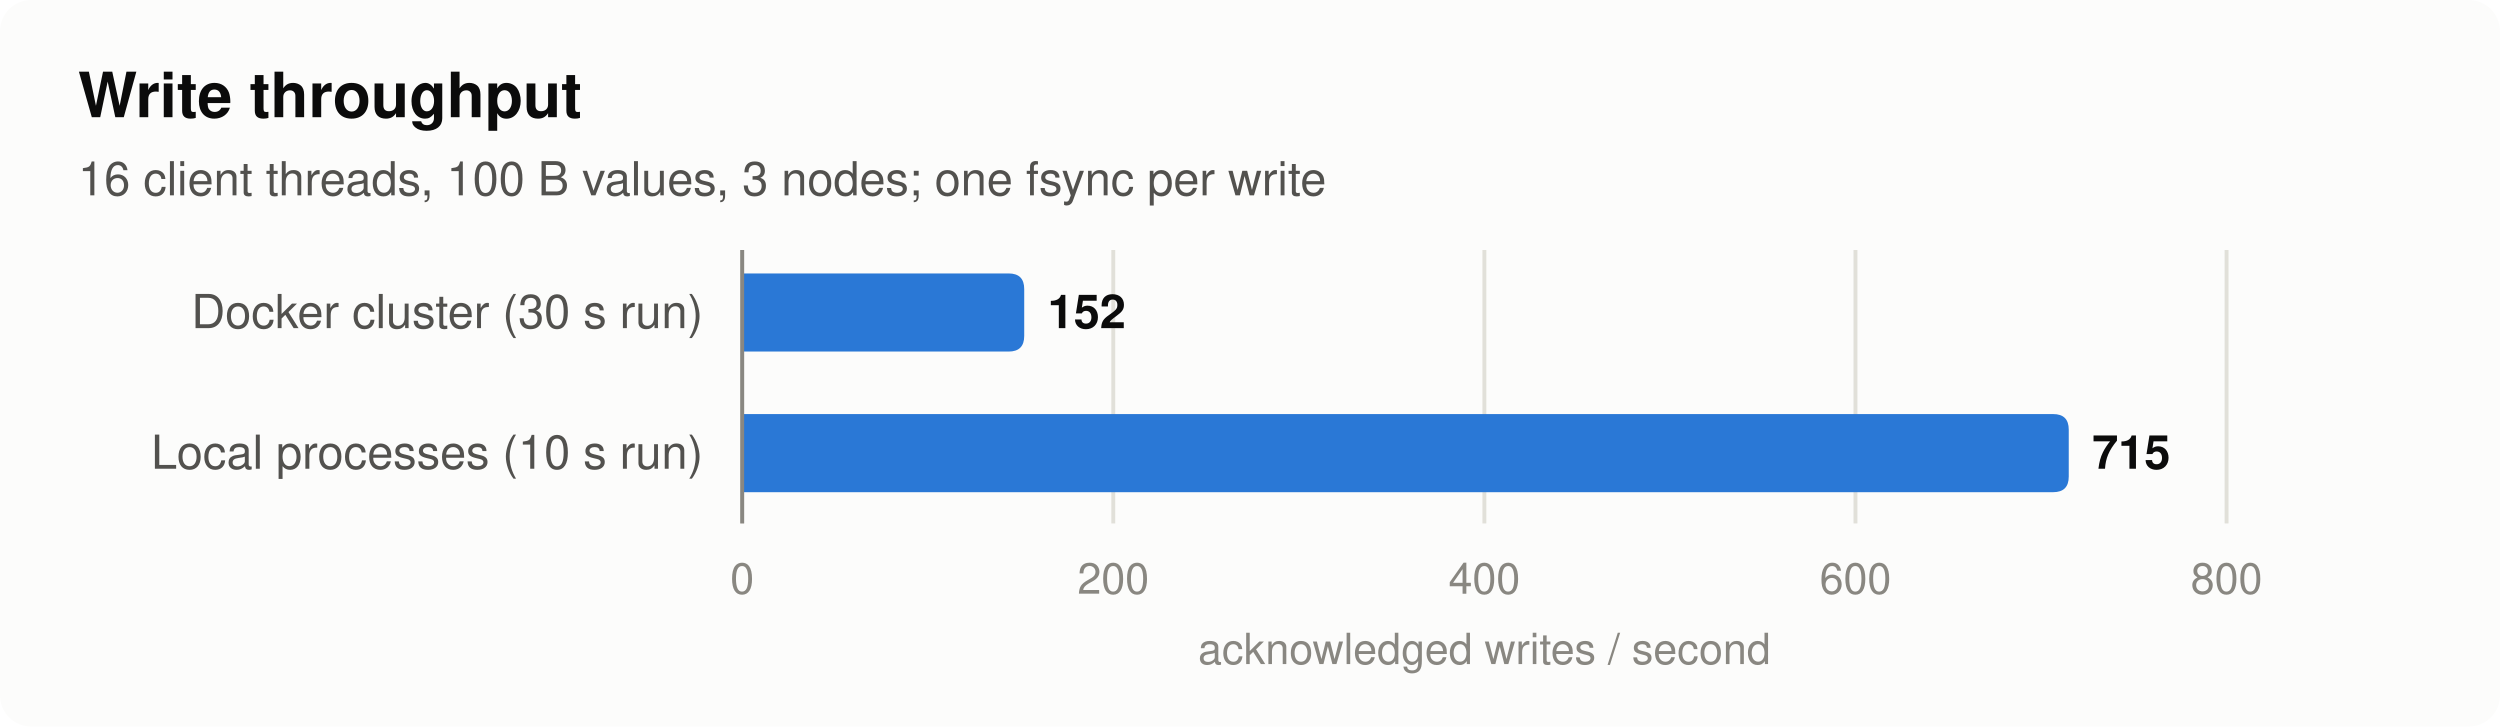
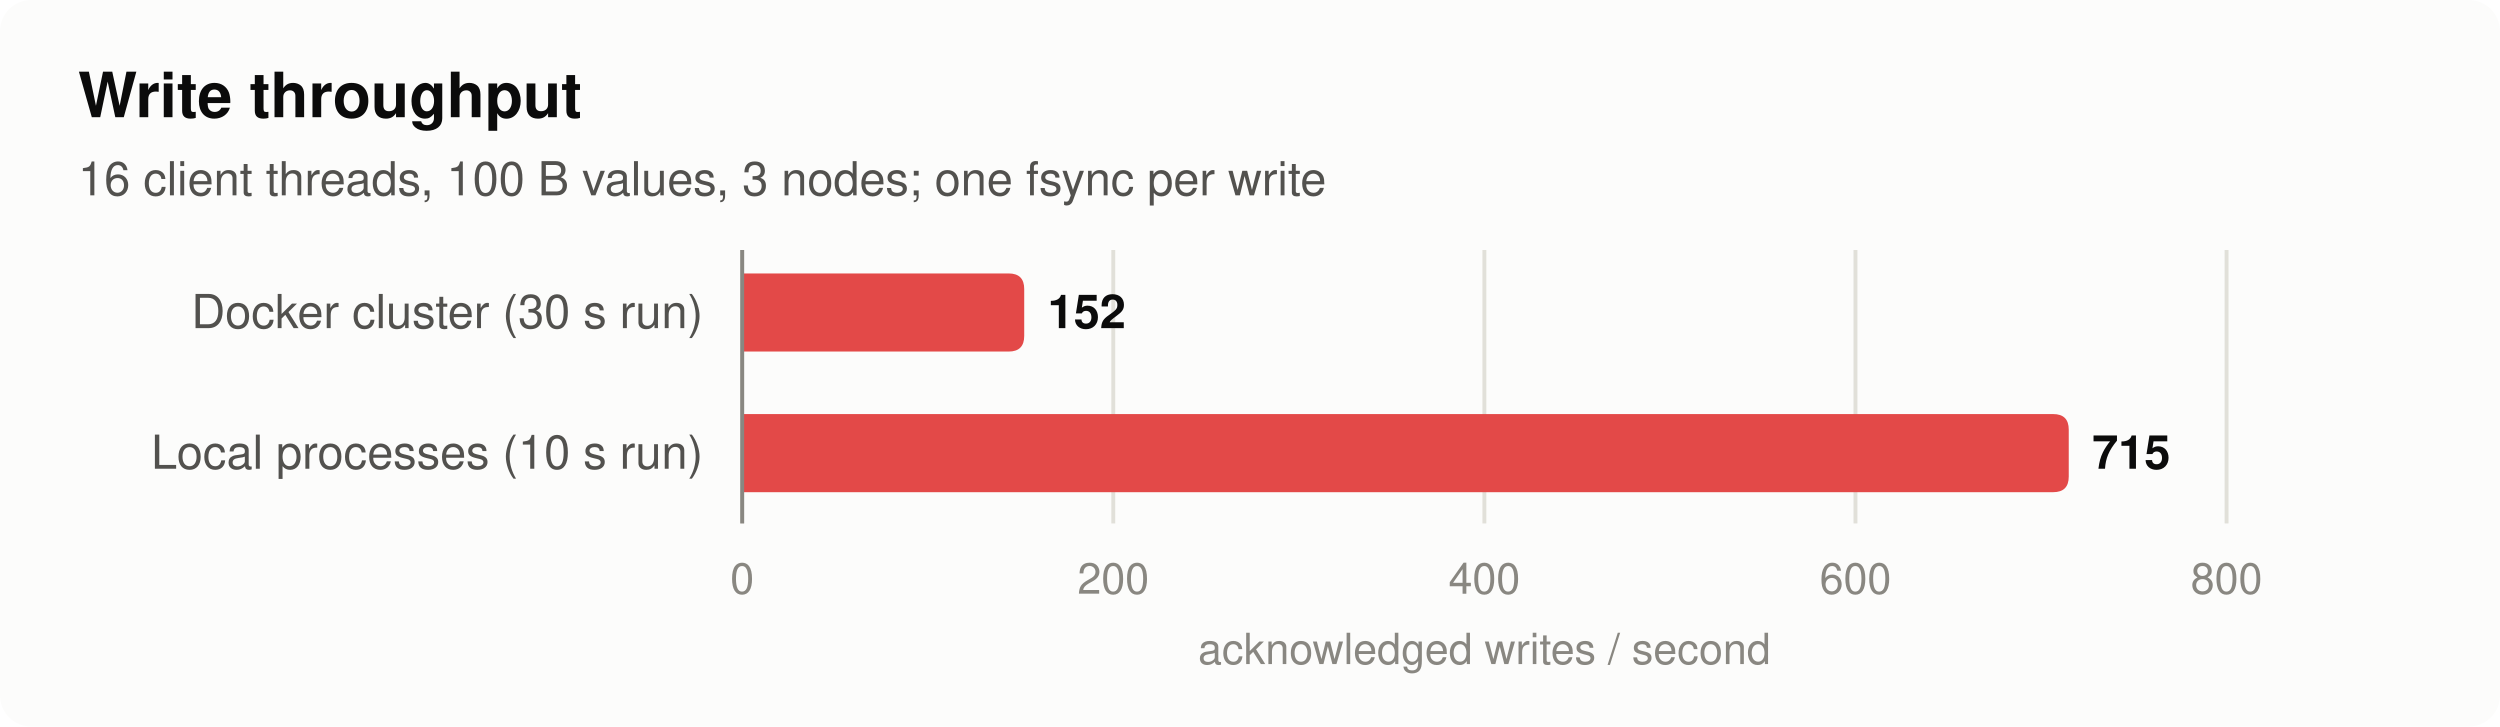
<svg xmlns="http://www.w3.org/2000/svg" viewBox="0 0 640 186" width="640" height="186" role="img" aria-label="Write throughput. Docker cluster (30 s run): 152 acknowledged writes / second; Local processes (10 s run): 715 acknowledged writes / second">
  <style>
-   .surface{fill:#fcfcfb} .bar{fill:#2a78d6} .t1{fill:#0b0b0b} .t2{fill:#52514e}
+   .surface{fill:#fcfcfb} .bar{fill:#e34948} .t1{fill:#0b0b0b} .t2{fill:#52514e}
  .muted{fill:#898781} .grid{stroke:#e1e0d9;stroke-width:1} .axis{stroke:#898781;stroke-width:1}
  text{font-family:-apple-system,BlinkMacSystemFont,'Segoe UI',Helvetica,Arial,sans-serif}
  @media (prefers-color-scheme: dark){
-     .surface{fill:#1a1a19} .bar{fill:#3987e5} .t1{fill:#f0efec} .t2{fill:#c3c2b7}
+     .surface{fill:#1a1a19} .bar{fill:#e66767} .t1{fill:#f0efec} .t2{fill:#c3c2b7}
    .grid{stroke:#2c2c2a}
  }
</style>
  <rect class="surface" width="640" height="186" rx="8" />
  <text class="t1" x="20" y="30" font-size="16" font-weight="600">Write throughput</text>
  <text class="t2" x="20" y="50" font-size="12">16 client threads, 100 B values, 3 nodes; one fsync per write</text>
  <line class="grid" x1="190.0" y1="64" x2="190.0" y2="134.0" />
  <text class="muted" x="190.0" y="152.0" font-size="11" text-anchor="middle">0</text>
  <line class="grid" x1="285.0" y1="64" x2="285.0" y2="134.0" />
  <text class="muted" x="285.0" y="152.0" font-size="11" text-anchor="middle">200</text>
  <line class="grid" x1="380.0" y1="64" x2="380.0" y2="134.0" />
  <text class="muted" x="380.0" y="152.0" font-size="11" text-anchor="middle">400</text>
  <line class="grid" x1="475.0" y1="64" x2="475.0" y2="134.0" />
  <text class="muted" x="475.0" y="152.0" font-size="11" text-anchor="middle">600</text>
  <line class="grid" x1="570.0" y1="64" x2="570.0" y2="134.0" />
  <text class="muted" x="570.0" y="152.0" font-size="11" text-anchor="middle">800</text>
  <text class="muted" x="380.0" y="170.0" font-size="11" text-anchor="middle">acknowledged writes / second</text>
  <path class="bar" d="M190,70 H258.2 Q262.2,70 262.2,74 V86 Q262.2,90 258.2,90 H190 Z" />
  <text class="t2" x="180" y="84.0" font-size="12" text-anchor="end">Docker cluster (30 s run)</text>
  <text class="t1" x="268.2" y="84.0" font-size="12" font-weight="600">152</text>
  <path class="bar" d="M190,106 H525.6 Q529.6,106 529.6,110 V122 Q529.6,126 525.6,126 H190 Z" />
  <text class="t2" x="180" y="120.0" font-size="12" text-anchor="end">Local processes (10 s run)</text>
  <text class="t1" x="535.6" y="120.0" font-size="12" font-weight="600">715</text>
  <line class="axis" x1="190" y1="64" x2="190" y2="134.0" />
</svg>
